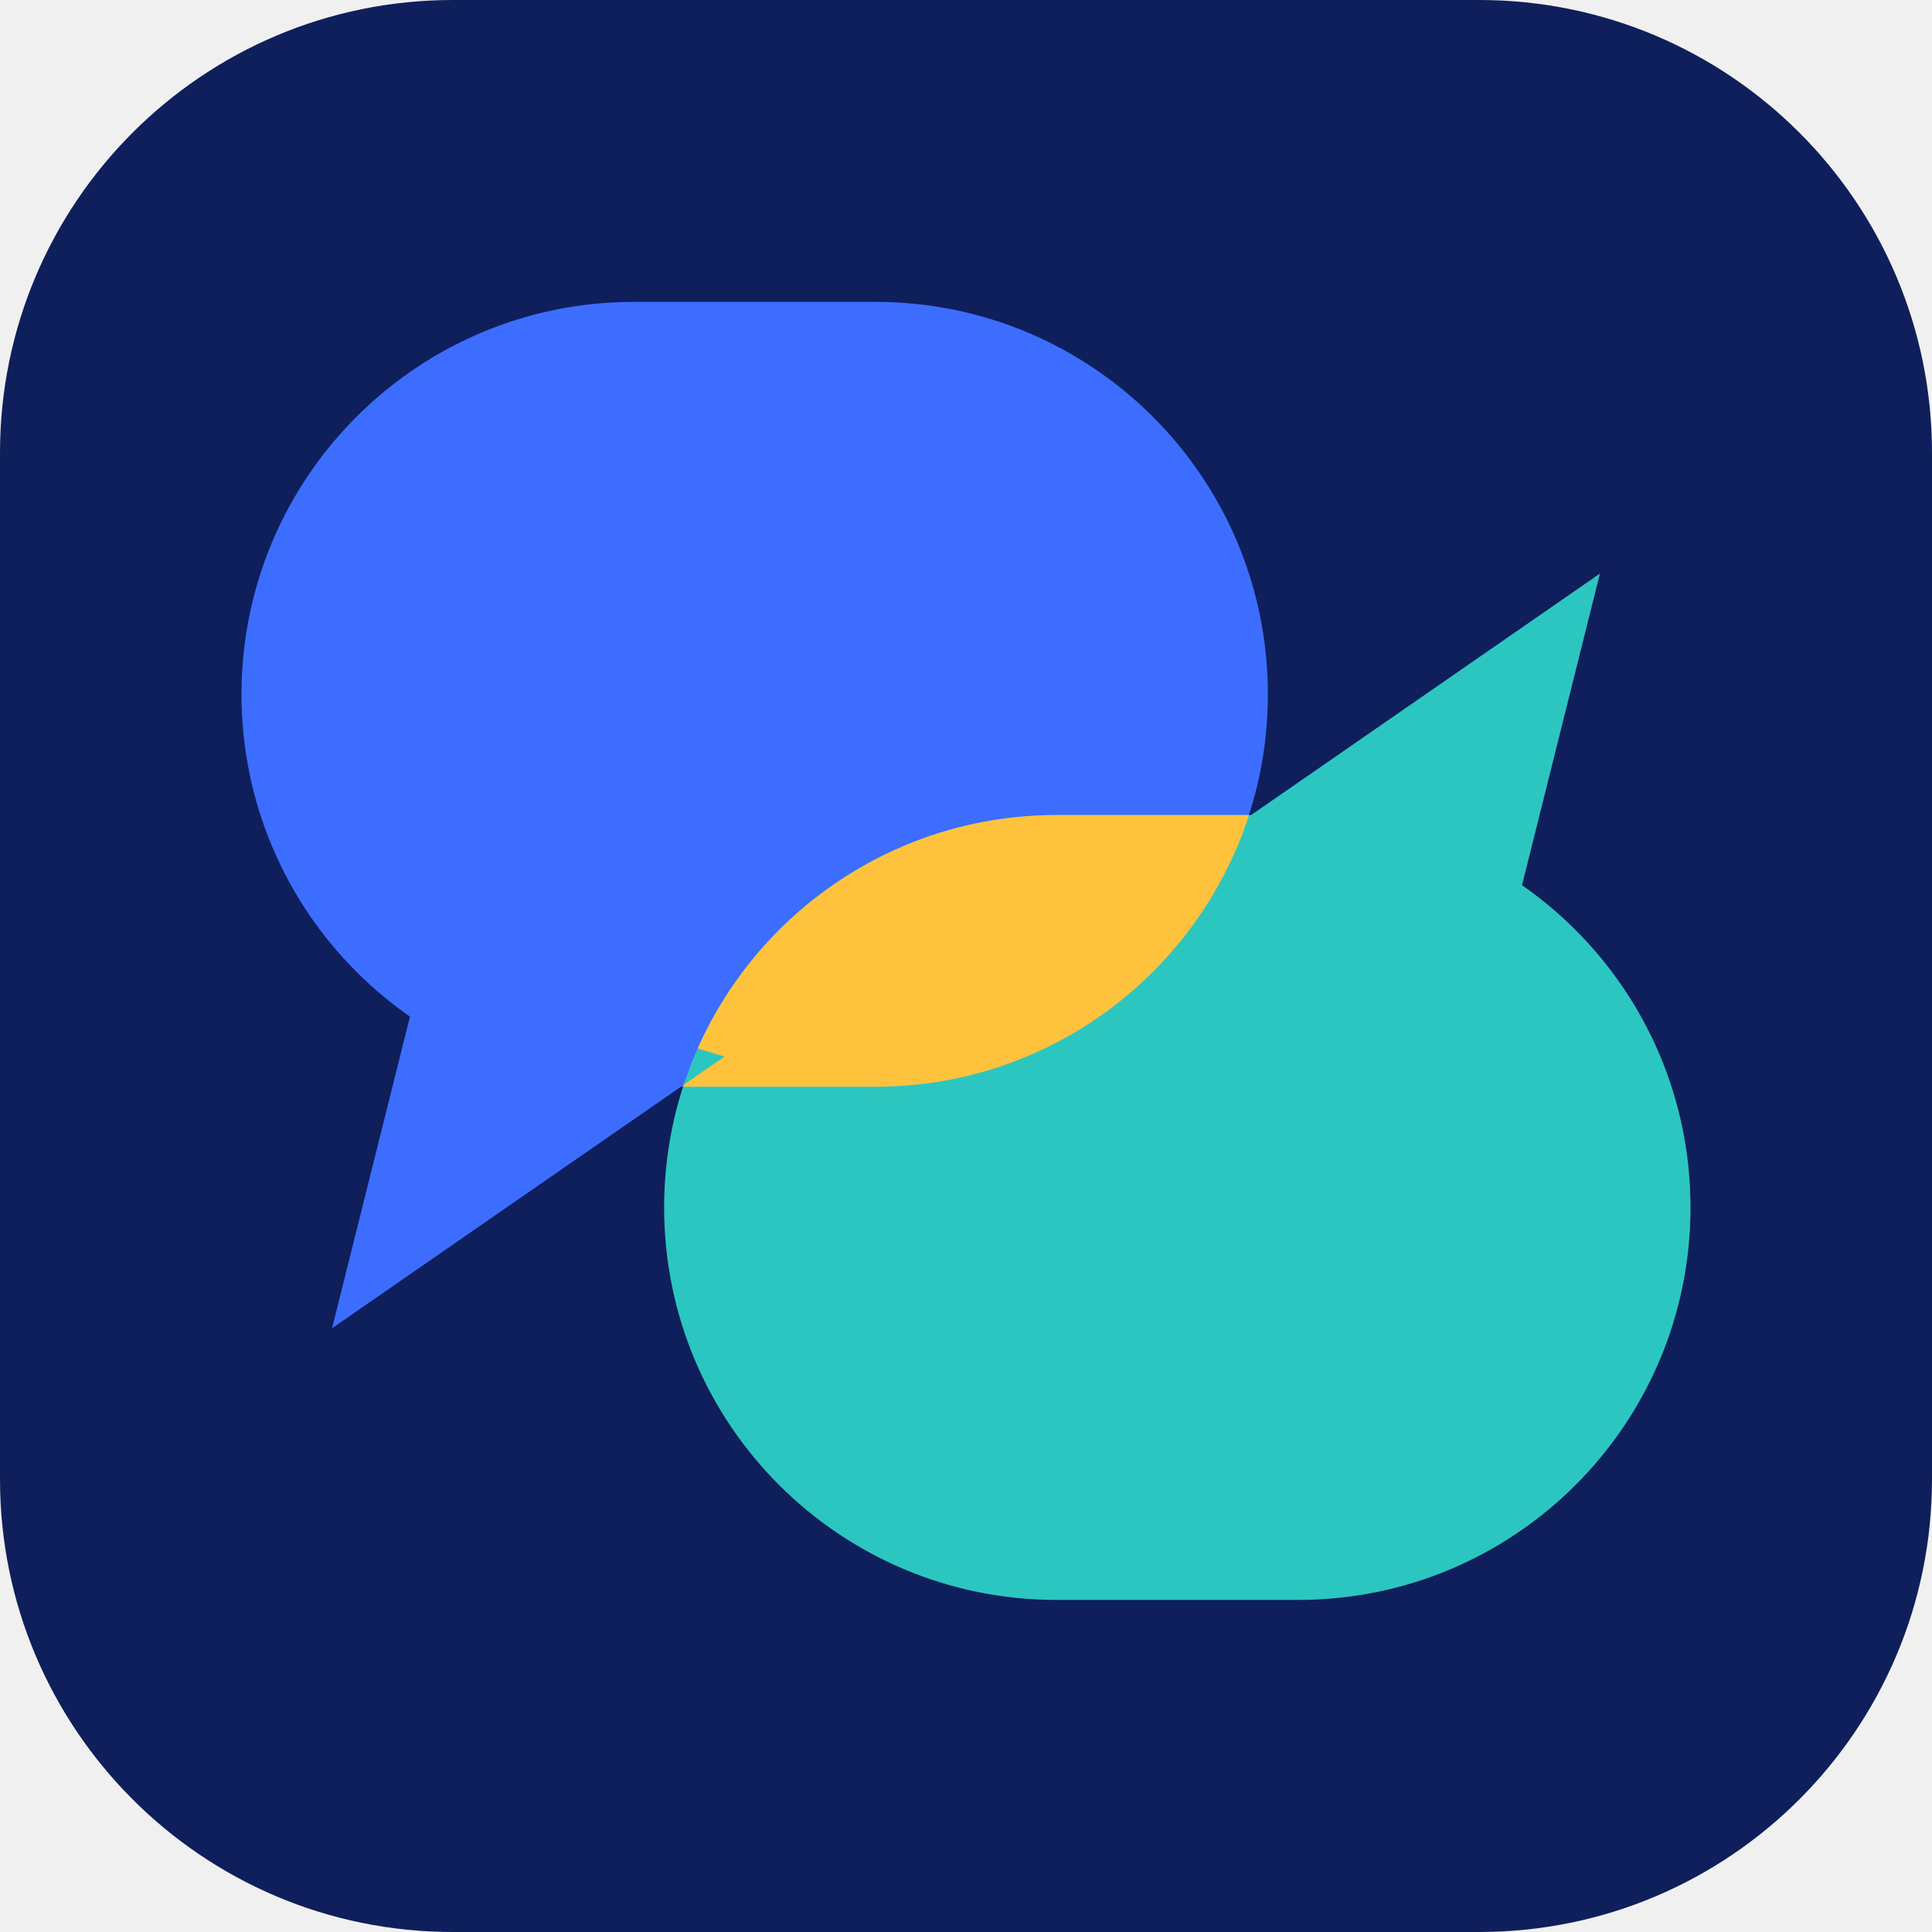
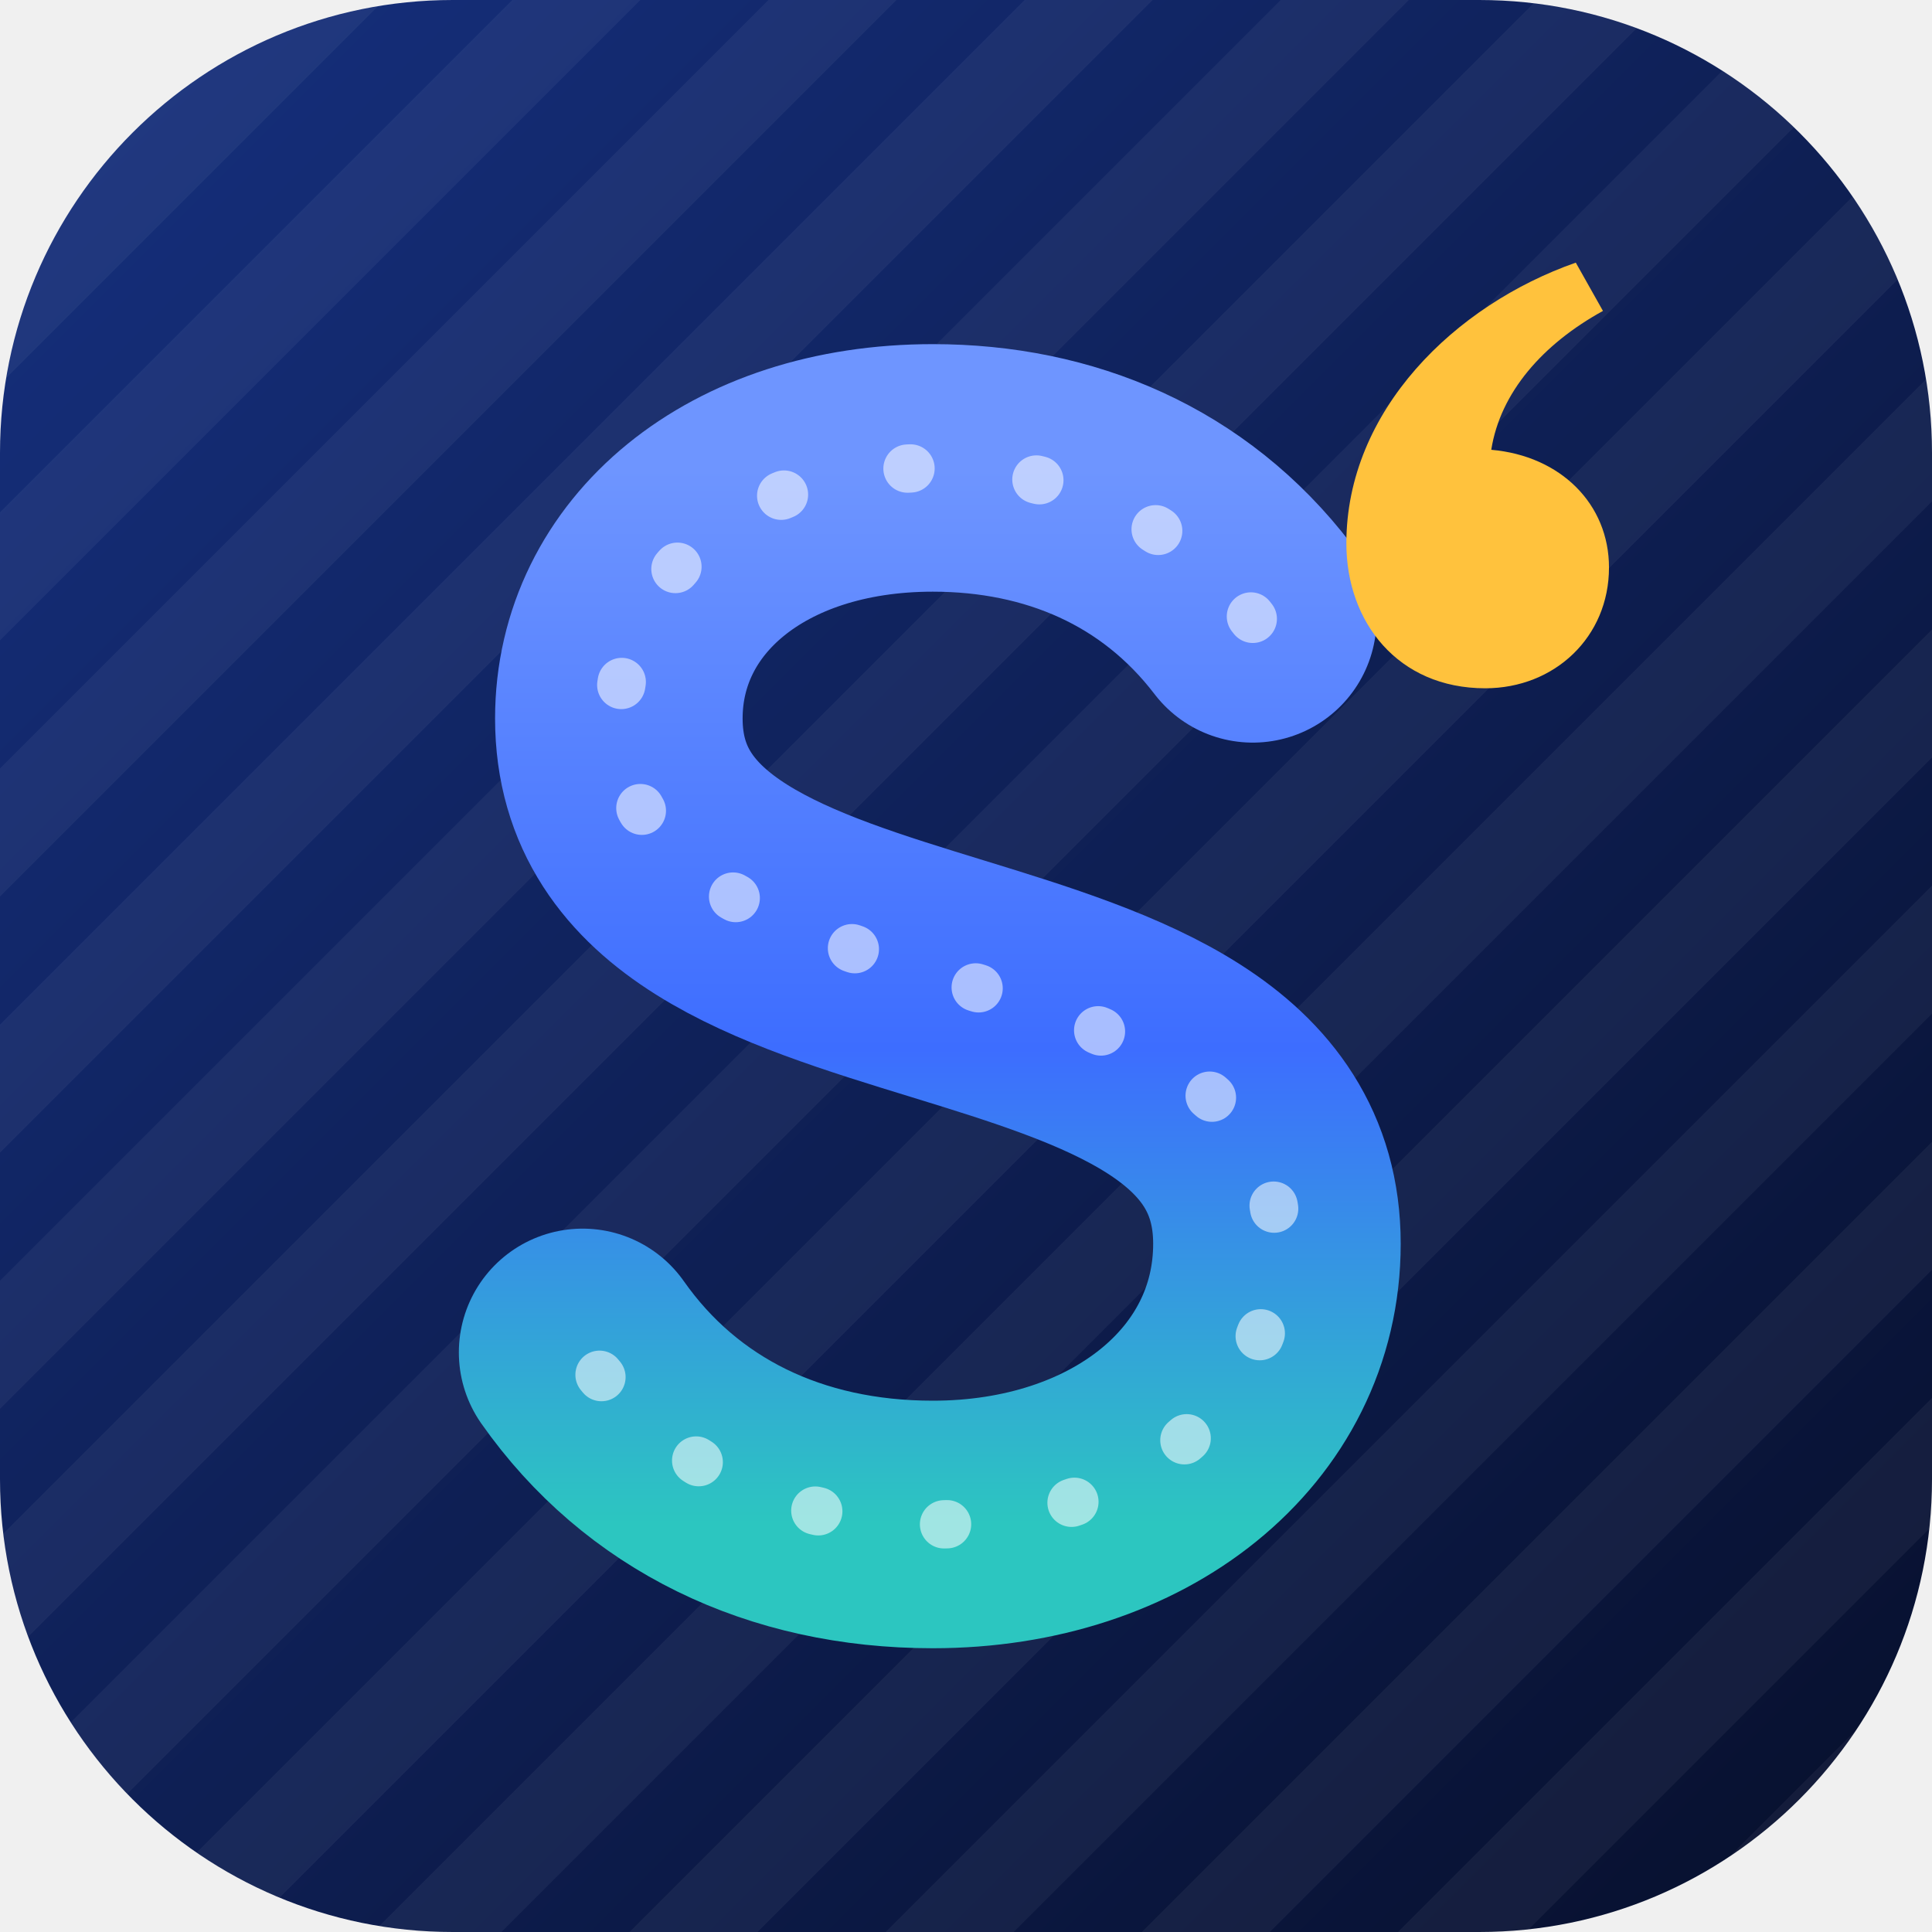
<svg xmlns="http://www.w3.org/2000/svg" viewBox="0 0 64 64">
-   <rect width="64" height="64" rx="15" fill="#0E1F5C" />
-   <clipPath id="c1">
-     <rect x="8" y="10" width="34" height="26" rx="13" />
-     <path d="M14 32 L11 44 L24 35 Z" />
-   </clipPath>
-   <g fill="#3D6DFF">
-     <rect x="8" y="10" width="34" height="26" rx="13" />
-     <path d="M14 32 L11 44 L24 35 Z" />
-   </g>
-   <g fill="#2CC6C0">
-     <rect x="22" y="27" width="34" height="26" rx="13" />
-     <path d="M50 31 L53 19 L40 28 Z" />
-   </g>
-   <g fill="#FFC23D" clip-path="url(#c1)">
-     <rect x="22" y="27" width="34" height="26" rx="13" />
-     <path d="M50 31 L53 19 L40 28 Z" />
-   </g>
+   <defs>
+     <linearGradient id="bg" x1="0" y1="0" x2="1" y2="1">
+       <stop offset="0" stop-color="#16307F" />
+       <stop offset="1" stop-color="#070F2B" />
+     </linearGradient>
+     <linearGradient id="sg" x1="0" y1="0" x2="0" y2="1">
+       <stop offset="0" stop-color="#6E95FF" />
+       <stop offset=".55" stop-color="#3D6DFF" />
+       <stop offset="1" stop-color="#2CC6C0" />
+     </linearGradient>
+     <pattern id="ik" width="6" height="6" patternUnits="userSpaceOnUse" patternTransform="rotate(45)">
+       <rect width="3" height="6" fill="#fff" opacity=".05" />
+     </pattern>
+   </defs>
+   <rect width="64" height="64" rx="15" fill="url(#bg)" />
+   <rect width="64" height="64" rx="15" fill="url(#ik)" />
+   <path d="M41.5 20.5c-2.6-3.4-6.4-5-10.6-5-6.2 0-10.4 3.6-10.4 8.3 0 10.6 21.8 6.6 21.8 17.4 0 5.4-4.9 9.3-11.4 9.3-4.9 0-9-2-11.6-5.7" fill="none" stroke="url(#sg)" stroke-width="8.2" stroke-linecap="round" stroke-linejoin="round" />
+   <path d="M41.5 20.5c-2.6-3.4-6.4-5-10.6-5-6.2 0-10.4 3.6-10.4 8.3 0 10.6 21.8 6.6 21.8 17.4 0 5.4-4.9 9.3-11.4 9.3-4.9 0-9-2-11.6-5.7" fill="none" stroke="#fff" stroke-opacity=".55" stroke-width="1.6" stroke-linecap="round" stroke-dasharray="0.1 4.2" />
+   <path d="M49.6 9.2c2.9 0 4.6 2.2 4.6 4.8 0 4.4-3.6 7.9-7.6 9.3l-.9-1.6c2-1.1 3.4-2.7 3.7-4.6-2.3-.2-3.9-1.8-3.9-3.9 0-2.3 1.8-4 4.1-4z" fill="#FFC23D" transform="rotate(180 49.4 16)" />
</svg>
